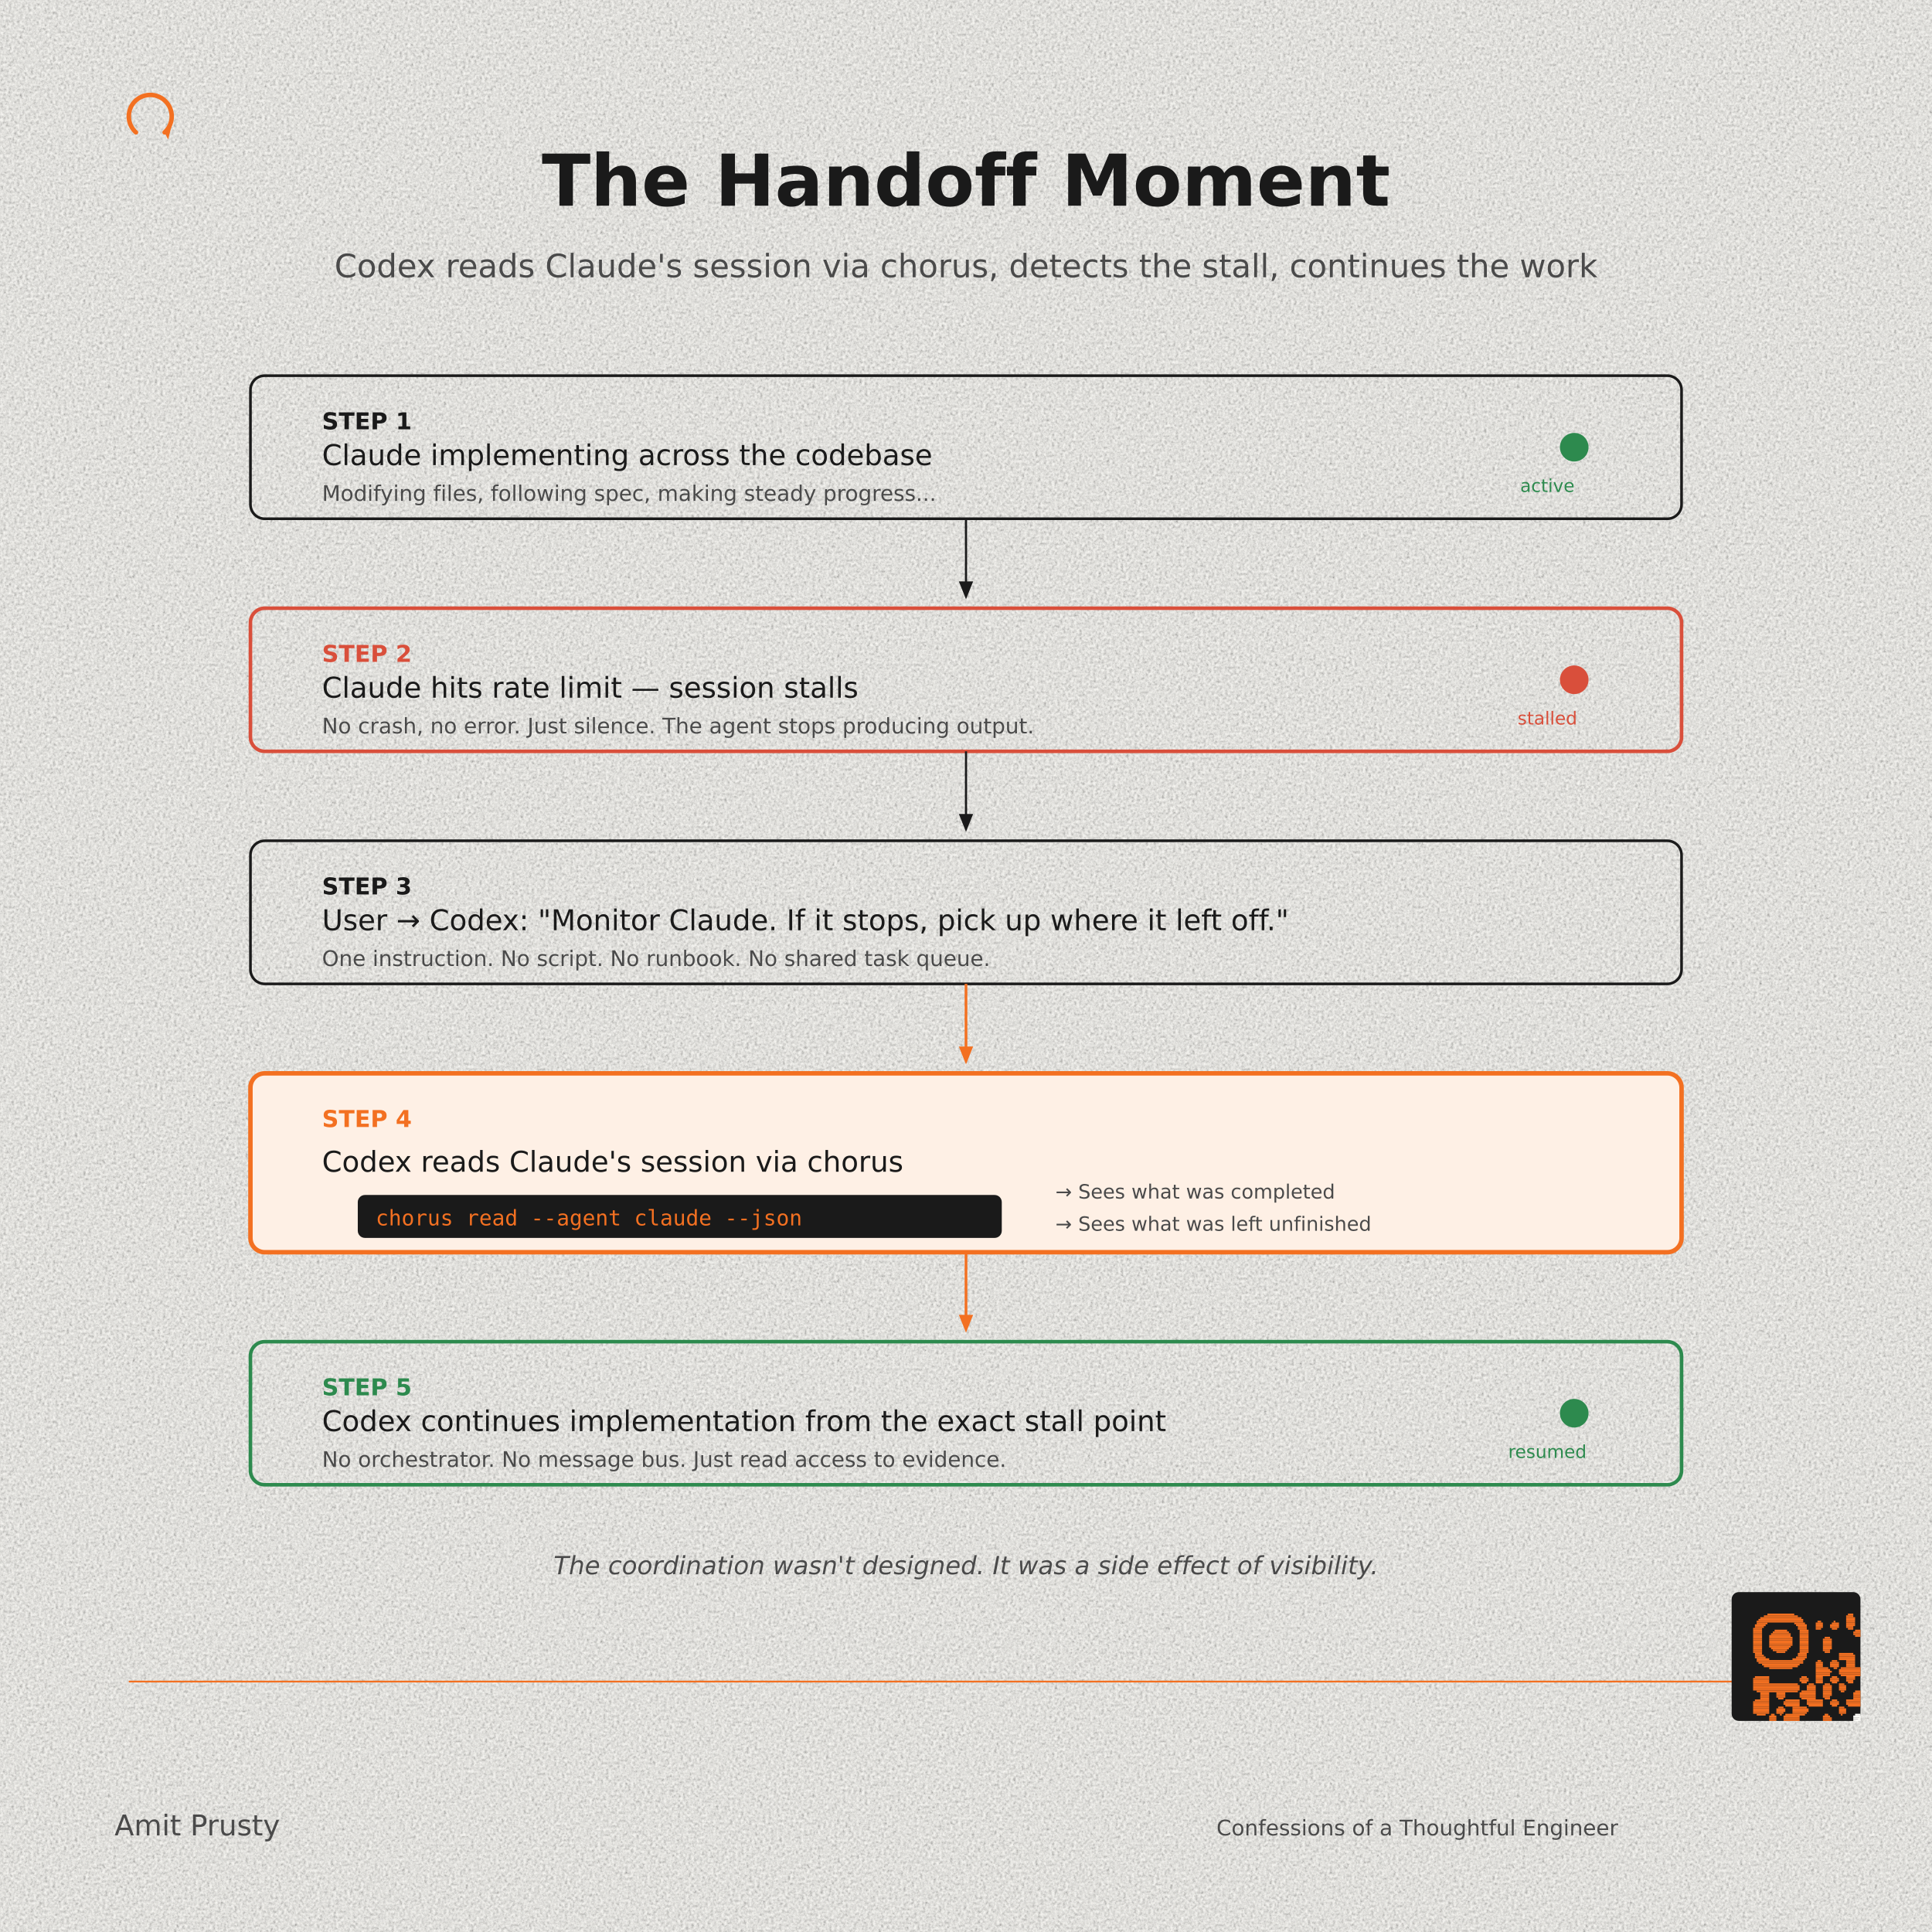
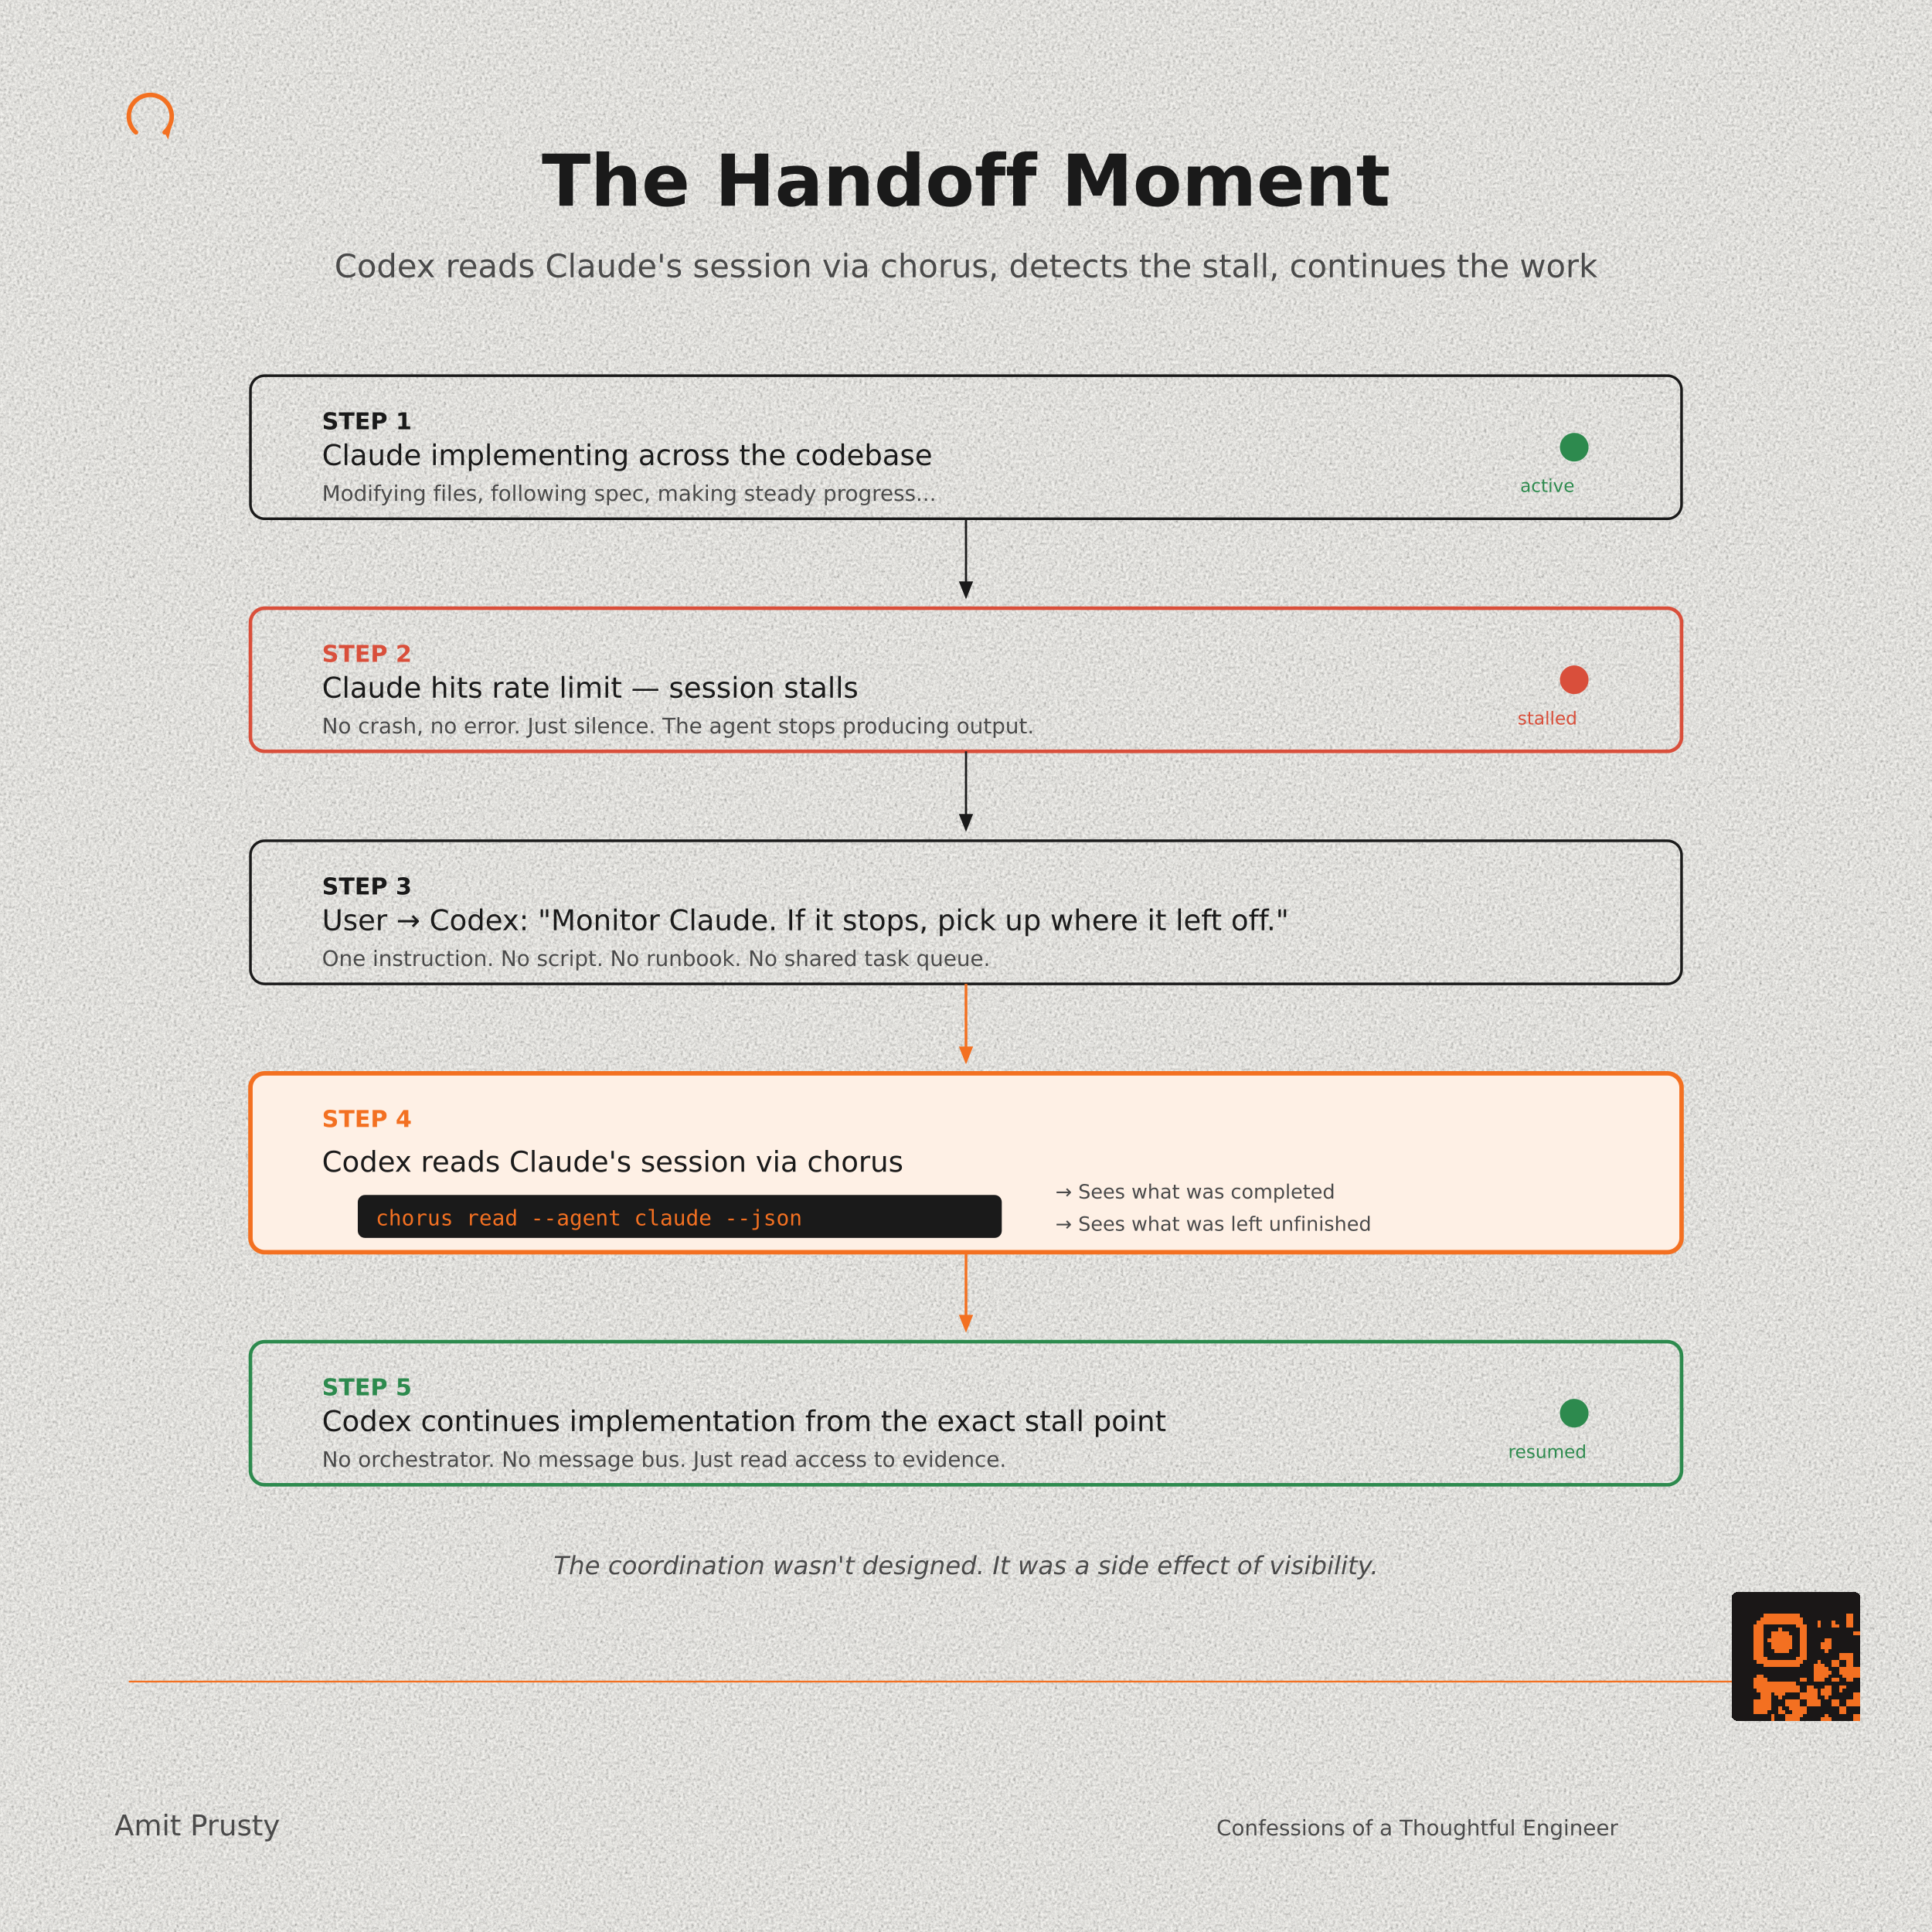
<svg xmlns="http://www.w3.org/2000/svg" viewBox="0 0 1080 1080">
  <defs>
    <filter id="grain">
      <feTurbulence type="fractalNoise" baseFrequency="0.65" numOctaves="4" result="n" />
      <feColorMatrix in="n" type="saturate" values="0" result="gn" />
      <feBlend in="SourceGraphic" in2="gn" mode="multiply" />
    </filter>
  </defs>
  <rect width="1080" height="1080" fill="#FDFCF8" filter="url(#grain)" />
  <g transform="translate(72,60)">
    <path d="M 4 14 A 12 12 0 1 1 20 14" stroke="#F37021" stroke-width="2.5" fill="none" stroke-linecap="round" />
    <polygon points="20,14 24,10 22,18" fill="#F37021" />
  </g>
  <text x="540" y="115" font-family="DejaVu Sans, sans-serif" font-size="40" font-weight="700" fill="#1A1A1A" text-anchor="middle">The Handoff Moment</text>
  <text x="540" y="155" font-family="DejaVu Sans, sans-serif" font-size="18" fill="#4A4A4A" text-anchor="middle">Codex reads Claude's session via chorus, detects the stall, continues the work</text>
  <rect x="140" y="210" width="800" height="80" rx="8" fill="none" stroke="#1A1A1A" stroke-width="1.5" />
  <text x="180" y="240" font-family="DejaVu Sans, sans-serif" font-size="13" font-weight="700" fill="#1A1A1A">STEP 1</text>
  <text x="180" y="260" font-family="DejaVu Sans, sans-serif" font-size="16" fill="#1A1A1A">Claude implementing across the codebase</text>
  <text x="180" y="280" font-family="DejaVu Sans, sans-serif" font-size="12" fill="#4A4A4A">Modifying files, following spec, making steady progress...</text>
  <circle cx="880" cy="250" r="8" fill="#2D8A4E" />
  <text x="865" y="275" font-family="DejaVu Sans, sans-serif" font-size="10" fill="#2D8A4E" text-anchor="middle">active</text>
  <line x1="540" y1="290" x2="540" y2="330" stroke="#1A1A1A" stroke-width="1.2" />
  <polygon points="536,325 540,335 544,325" fill="#1A1A1A" />
  <rect x="140" y="340" width="800" height="80" rx="8" fill="none" stroke="#D94F3B" stroke-width="2" />
  <text x="180" y="370" font-family="DejaVu Sans, sans-serif" font-size="13" font-weight="700" fill="#D94F3B">STEP 2</text>
  <text x="180" y="390" font-family="DejaVu Sans, sans-serif" font-size="16" fill="#1A1A1A">Claude hits rate limit — session stalls</text>
  <text x="180" y="410" font-family="DejaVu Sans, sans-serif" font-size="12" fill="#4A4A4A">No crash, no error. Just silence. The agent stops producing output.</text>
  <circle cx="880" cy="380" r="8" fill="#D94F3B" />
  <text x="865" y="405" font-family="DejaVu Sans, sans-serif" font-size="10" fill="#D94F3B" text-anchor="middle">stalled</text>
  <line x1="540" y1="420" x2="540" y2="460" stroke="#1A1A1A" stroke-width="1.2" />
  <polygon points="536,455 540,465 544,455" fill="#1A1A1A" />
  <rect x="140" y="470" width="800" height="80" rx="8" fill="none" stroke="#1A1A1A" stroke-width="1.5" />
  <text x="180" y="500" font-family="DejaVu Sans, sans-serif" font-size="13" font-weight="700" fill="#1A1A1A">STEP 3</text>
  <text x="180" y="520" font-family="DejaVu Sans, sans-serif" font-size="16" fill="#1A1A1A">User → Codex: "Monitor Claude. If it stops, pick up where it left off."</text>
  <text x="180" y="540" font-family="DejaVu Sans, sans-serif" font-size="12" fill="#4A4A4A">One instruction. No script. No runbook. No shared task queue.</text>
  <line x1="540" y1="550" x2="540" y2="590" stroke="#F37021" stroke-width="1.5" />
  <polygon points="536,585 540,595 544,585" fill="#F37021" />
  <rect x="140" y="600" width="800" height="100" rx="8" fill="#FEF0E5" stroke="#F37021" stroke-width="2.5" />
  <text x="180" y="630" font-family="DejaVu Sans, sans-serif" font-size="13" font-weight="700" fill="#F37021">STEP 4</text>
  <text x="180" y="655" font-family="DejaVu Sans, sans-serif" font-size="16" fill="#1A1A1A">Codex reads Claude's session via chorus</text>
  <rect x="200" y="668" width="360" height="24" rx="4" fill="#1A1A1A" />
  <text x="210" y="685" font-family="monospace" font-size="12" fill="#F37021">chorus read --agent claude --json</text>
  <text x="590" y="670" font-family="DejaVu Sans, sans-serif" font-size="11" fill="#4A4A4A">→ Sees what was completed</text>
  <text x="590" y="688" font-family="DejaVu Sans, sans-serif" font-size="11" fill="#4A4A4A">→ Sees what was left unfinished</text>
  <line x1="540" y1="700" x2="540" y2="740" stroke="#F37021" stroke-width="1.5" />
  <polygon points="536,735 540,745 544,735" fill="#F37021" />
  <rect x="140" y="750" width="800" height="80" rx="8" fill="none" stroke="#2D8A4E" stroke-width="2" />
  <text x="180" y="780" font-family="DejaVu Sans, sans-serif" font-size="13" font-weight="700" fill="#2D8A4E">STEP 5</text>
  <text x="180" y="800" font-family="DejaVu Sans, sans-serif" font-size="16" fill="#1A1A1A">Codex continues implementation from the exact stall point</text>
  <text x="180" y="820" font-family="DejaVu Sans, sans-serif" font-size="12" fill="#4A4A4A">No orchestrator. No message bus. Just read access to evidence.</text>
  <circle cx="880" cy="790" r="8" fill="#2D8A4E" />
  <text x="865" y="815" font-family="DejaVu Sans, sans-serif" font-size="10" fill="#2D8A4E" text-anchor="middle">resumed</text>
  <text x="540" y="880" font-family="DejaVu Sans, sans-serif" font-size="14" fill="#4A4A4A" text-anchor="middle" font-style="italic">The coordination wasn't designed. It was a side effect of visibility.</text>
  <line x1="72" y1="940" x2="1008" y2="940" stroke="#F37021" stroke-width="1" />
  <text x="64" y="1026" font-family="DejaVu Sans, sans-serif" font-size="16" fill="#4A4A4A">Amit Prusty</text>
  <text x="680" y="1026" font-family="DejaVu Sans, sans-serif" font-size="12" fill="#4A4A4A">Confessions of a Thoughtful Engineer</text>
-   <g id="qr-code">
-     <rect x="968" y="890" width="72" height="72" rx="4" fill="#1A1A1A" />
-     <rect x="988" y="902" width="15" height="1" fill="#F37021" />
-     <rect x="1033" y="902" width="3" height="1" fill="#F37021" />
-     <rect x="986" y="903" width="19" height="1" fill="#F37021" />
-     <rect x="1032" y="903" width="4" height="1" fill="#F37021" />
-     <rect x="984" y="904" width="23" height="1" fill="#F37021" />
-     <rect x="1032" y="904" width="5" height="1" fill="#F37021" />
-     <rect x="983" y="905" width="25" height="1" fill="#F37021" />
-     <rect x="1032" y="905" width="5" height="1" fill="#F37021" />
-     <rect x="982" y="906" width="26" height="1" fill="#F37021" />
-     <rect x="1016" y="906" width="2" height="1" fill="#F37021" />
-     <rect x="1025" y="906" width="1" height="1" fill="#F37021" />
-     <rect x="1032" y="906" width="5" height="1" fill="#F37021" />
-     <rect x="982" y="907" width="6" height="1" fill="#F37021" />
-     <rect x="1003" y="907" width="6" height="1" fill="#F37021" />
-     <rect x="1015" y="907" width="4" height="1" fill="#F37021" />
-     <rect x="1024" y="907" width="4" height="1" fill="#F37021" />
-     <rect x="1032" y="907" width="5" height="1" fill="#F37021" />
-     <rect x="981" y="908" width="6" height="1" fill="#F37021" />
-     <rect x="1004" y="908" width="6" height="1" fill="#F37021" />
-     <rect x="1015" y="908" width="4" height="1" fill="#F37021" />
-     <rect x="1023" y="908" width="5" height="1" fill="#F37021" />
-     <rect x="1032" y="908" width="5" height="1" fill="#F37021" />
-     <rect x="981" y="909" width="5" height="1" fill="#F37021" />
-     <rect x="1005" y="909" width="5" height="1" fill="#F37021" />
-     <rect x="1015" y="909" width="4" height="1" fill="#F37021" />
-     <rect x="1023" y="909" width="5" height="1" fill="#F37021" />
-     <rect x="1032" y="909" width="4" height="1" fill="#F37021" />
-     <rect x="980" y="910" width="5" height="1" fill="#F37021" />
-     <rect x="1005" y="910" width="5" height="1" fill="#F37021" />
-     <rect x="1015" y="910" width="3" height="1" fill="#F37021" />
-     <rect x="1024" y="910" width="3" height="1" fill="#F37021" />
-     <rect x="1033" y="910" width="3" height="1" fill="#F37021" />
-     <rect x="980" y="911" width="5" height="1" fill="#F37021" />
-     <rect x="992" y="911" width="7" height="1" fill="#F37021" />
-     <rect x="1006" y="911" width="5" height="1" fill="#F37021" />
-     <rect x="1037" y="911" width="3" height="1" fill="#F37021" />
-     <rect x="980" y="912" width="5" height="1" fill="#F37021" />
-     <rect x="991" y="912" width="9" height="1" fill="#F37021" />
-     <rect x="1006" y="912" width="5" height="1" fill="#F37021" />
-     <rect x="1036" y="912" width="4" height="1" fill="#F37021" />
-     <rect x="980" y="913" width="5" height="1" fill="#F37021" />
-     <rect x="990" y="913" width="11" height="1" fill="#F37021" />
-     <rect x="1006" y="913" width="5" height="1" fill="#F37021" />
-     <rect x="1036" y="913" width="4" height="1" fill="#F37021" />
-     <rect x="980" y="914" width="5" height="1" fill="#F37021" />
-     <rect x="989" y="914" width="12" height="1" fill="#F37021" />
-     <rect x="1006" y="914" width="5" height="1" fill="#F37021" />
-     <rect x="1037" y="914" width="3" height="1" fill="#F37021" />
-     <rect x="980" y="915" width="5" height="1" fill="#F37021" />
-     <rect x="989" y="915" width="13" height="1" fill="#F37021" />
-     <rect x="1006" y="915" width="5" height="1" fill="#F37021" />
-     <rect x="1020" y="915" width="3" height="1" fill="#F37021" />
-     <rect x="980" y="916" width="5" height="1" fill="#F37021" />
-     <rect x="989" y="916" width="13" height="1" fill="#F37021" />
-     <rect x="1006" y="916" width="5" height="1" fill="#F37021" />
-     <rect x="1019" y="916" width="5" height="1" fill="#F37021" />
-     <rect x="980" y="917" width="5" height="1" fill="#F37021" />
-     <rect x="989" y="917" width="13" height="1" fill="#F37021" />
-     <rect x="1006" y="917" width="5" height="1" fill="#F37021" />
-     <rect x="1019" y="917" width="5" height="1" fill="#F37021" />
-     <rect x="980" y="918" width="5" height="1" fill="#F37021" />
-     <rect x="989" y="918" width="13" height="1" fill="#F37021" />
-     <rect x="1006" y="918" width="5" height="1" fill="#F37021" />
-     <rect x="1019" y="918" width="5" height="1" fill="#F37021" />
-     <rect x="980" y="919" width="5" height="1" fill="#F37021" />
-     <rect x="989" y="919" width="13" height="1" fill="#F37021" />
-     <rect x="1006" y="919" width="5" height="1" fill="#F37021" />
-     <rect x="1019" y="919" width="5" height="1" fill="#F37021" />
-     <rect x="980" y="920" width="5" height="1" fill="#F37021" />
-     <rect x="989" y="920" width="12" height="1" fill="#F37021" />
-     <rect x="1006" y="920" width="5" height="1" fill="#F37021" />
-     <rect x="1019" y="920" width="5" height="1" fill="#F37021" />
-     <rect x="980" y="921" width="5" height="1" fill="#F37021" />
-     <rect x="990" y="921" width="10" height="1" fill="#F37021" />
-     <rect x="1006" y="921" width="5" height="1" fill="#F37021" />
-     <rect x="1019" y="921" width="5" height="1" fill="#F37021" />
-     <rect x="980" y="922" width="5" height="1" fill="#F37021" />
-     <rect x="991" y="922" width="8" height="1" fill="#F37021" />
-     <rect x="1006" y="922" width="5" height="1" fill="#F37021" />
-     <rect x="1019" y="922" width="4" height="1" fill="#F37021" />
-     <rect x="980" y="923" width="5" height="1" fill="#F37021" />
-     <rect x="993" y="923" width="5" height="1" fill="#F37021" />
-     <rect x="1006" y="923" width="5" height="1" fill="#F37021" />
-     <rect x="1020" y="923" width="3" height="1" fill="#F37021" />
-     <rect x="981" y="924" width="4" height="1" fill="#F37021" />
-     <rect x="1005" y="924" width="5" height="1" fill="#F37021" />
-     <rect x="1028" y="924" width="8" height="1" fill="#F37021" />
-     <rect x="981" y="925" width="5" height="1" fill="#F37021" />
-     <rect x="1005" y="925" width="5" height="1" fill="#F37021" />
-     <rect x="1028" y="925" width="9" height="1" fill="#F37021" />
-     <rect x="981" y="926" width="6" height="1" fill="#F37021" />
-     <rect x="1004" y="926" width="6" height="1" fill="#F37021" />
-     <rect x="1028" y="926" width="9" height="1" fill="#F37021" />
-     <rect x="982" y="927" width="7" height="1" fill="#F37021" />
-     <rect x="1002" y="927" width="7" height="1" fill="#F37021" />
-     <rect x="1028" y="927" width="9" height="1" fill="#F37021" />
-     <rect x="982" y="928" width="26" height="1" fill="#F37021" />
-     <rect x="1016" y="928" width="2" height="1" fill="#F37021" />
-     <rect x="1024" y="928" width="3" height="1" fill="#F37021" />
-     <rect x="1032" y="928" width="5" height="1" fill="#F37021" />
-     <rect x="983" y="929" width="25" height="1" fill="#F37021" />
-     <rect x="1015" y="929" width="4" height="1" fill="#F37021" />
-     <rect x="1023" y="929" width="5" height="1" fill="#F37021" />
-     <rect x="1032" y="929" width="5" height="1" fill="#F37021" />
-     <rect x="985" y="930" width="21" height="1" fill="#F37021" />
-     <rect x="1015" y="930" width="4" height="1" fill="#F37021" />
-     <rect x="1023" y="930" width="5" height="1" fill="#F37021" />
-     <rect x="1032" y="930" width="5" height="1" fill="#F37021" />
-     <rect x="986" y="931" width="19" height="1" fill="#F37021" />
-     <rect x="1015" y="931" width="4" height="1" fill="#F37021" />
-     <rect x="1023" y="931" width="5" height="1" fill="#F37021" />
-     <rect x="1032" y="931" width="5" height="1" fill="#F37021" />
-     <rect x="989" y="932" width="13" height="1" fill="#F37021" />
-     <rect x="1015" y="932" width="7" height="1" fill="#F37021" />
-     <rect x="1025" y="932" width="2" height="1" fill="#F37021" />
-     <rect x="1029" y="932" width="11" height="1" fill="#F37021" />
-     <rect x="1015" y="933" width="8" height="1" fill="#F37021" />
-     <rect x="1028" y="933" width="12" height="1" fill="#F37021" />
-     <rect x="1015" y="934" width="9" height="1" fill="#F37021" />
-     <rect x="1028" y="934" width="12" height="1" fill="#F37021" />
-     <rect x="1015" y="935" width="8" height="1" fill="#F37021" />
-     <rect x="1028" y="935" width="12" height="1" fill="#F37021" />
-     <rect x="1015" y="936" width="8" height="1" fill="#F37021" />
-     <rect x="1029" y="936" width="11" height="1" fill="#F37021" />
-     <rect x="981" y="937" width="8" height="1" fill="#F37021" />
-     <rect x="1007" y="937" width="3" height="1" fill="#F37021" />
-     <rect x="1015" y="937" width="4" height="1" fill="#F37021" />
-     <rect x="1024" y="937" width="3" height="1" fill="#F37021" />
-     <rect x="1032" y="937" width="5" height="1" fill="#F37021" />
-     <rect x="980" y="938" width="9" height="1" fill="#F37021" />
-     <rect x="1006" y="938" width="5" height="1" fill="#F37021" />
-     <rect x="1015" y="938" width="4" height="1" fill="#F37021" />
-     <rect x="1023" y="938" width="5" height="1" fill="#F37021" />
-     <rect x="1032" y="938" width="5" height="1" fill="#F37021" />
-     <rect x="980" y="939" width="9" height="1" fill="#F37021" />
-     <rect x="1006" y="939" width="5" height="1" fill="#F37021" />
-     <rect x="1015" y="939" width="4" height="1" fill="#F37021" />
-     <rect x="1023" y="939" width="5" height="1" fill="#F37021" />
-     <rect x="1032" y="939" width="4" height="1" fill="#F37021" />
-     <rect x="980" y="940" width="9" height="1" fill="#F37021" />
-     <rect x="1007" y="940" width="3" height="1" fill="#F37021" />
-     <rect x="1015" y="940" width="4" height="1" fill="#F37021" />
-     <rect x="1024" y="940" width="3" height="1" fill="#F37021" />
-     <rect x="1033" y="940" width="3" height="1" fill="#F37021" />
-     <rect x="980" y="941" width="25" height="1" fill="#F37021" />
-     <rect x="1011" y="941" width="3" height="1" fill="#F37021" />
-     <rect x="1020" y="941" width="3" height="1" fill="#F37021" />
-     <rect x="1028" y="941" width="3" height="1" fill="#F37021" />
-     <rect x="980" y="942" width="26" height="1" fill="#F37021" />
-     <rect x="1010" y="942" width="5" height="1" fill="#F37021" />
-     <rect x="1019" y="942" width="5" height="1" fill="#F37021" />
-     <rect x="1028" y="942" width="4" height="1" fill="#F37021" />
-     <rect x="980" y="943" width="26" height="1" fill="#F37021" />
-     <rect x="1010" y="943" width="5" height="1" fill="#F37021" />
-     <rect x="1019" y="943" width="5" height="1" fill="#F37021" />
-     <rect x="1028" y="943" width="4" height="1" fill="#F37021" />
-     <rect x="980" y="944" width="26" height="1" fill="#F37021" />
-     <rect x="1010" y="944" width="5" height="1" fill="#F37021" />
-     <rect x="1019" y="944" width="5" height="1" fill="#F37021" />
-     <rect x="1028" y="944" width="4" height="1" fill="#F37021" />
-     <rect x="982" y="945" width="23" height="1" fill="#F37021" />
-     <rect x="1007" y="945" width="8" height="1" fill="#F37021" />
-     <rect x="1019" y="945" width="5" height="1" fill="#F37021" />
-     <rect x="1029" y="945" width="2" height="1" fill="#F37021" />
-     <rect x="1037" y="945" width="3" height="1" fill="#F37021" />
-     <rect x="984" y="946" width="5" height="1" fill="#F37021" />
-     <rect x="993" y="946" width="5" height="1" fill="#F37021" />
-     <rect x="1006" y="946" width="9" height="1" fill="#F37021" />
-     <rect x="1019" y="946" width="5" height="1" fill="#F37021" />
-     <rect x="1036" y="946" width="4" height="1" fill="#F37021" />
-     <rect x="984" y="947" width="5" height="1" fill="#F37021" />
-     <rect x="993" y="947" width="5" height="1" fill="#F37021" />
-     <rect x="1006" y="947" width="9" height="1" fill="#F37021" />
-     <rect x="1019" y="947" width="5" height="1" fill="#F37021" />
-     <rect x="1036" y="947" width="4" height="1" fill="#F37021" />
-     <rect x="984" y="948" width="5" height="1" fill="#F37021" />
-     <rect x="993" y="948" width="5" height="1" fill="#F37021" />
-     <rect x="1006" y="948" width="9" height="1" fill="#F37021" />
-     <rect x="1019" y="948" width="4" height="1" fill="#F37021" />
-     <rect x="1036" y="948" width="4" height="1" fill="#F37021" />
-     <rect x="984" y="949" width="5" height="1" fill="#F37021" />
-     <rect x="994" y="949" width="3" height="1" fill="#F37021" />
-     <rect x="1007" y="949" width="8" height="1" fill="#F37021" />
-     <rect x="1020" y="949" width="3" height="1" fill="#F37021" />
-     <rect x="1036" y="949" width="4" height="1" fill="#F37021" />
-     <rect x="981" y="950" width="8" height="1" fill="#F37021" />
-     <rect x="998" y="950" width="8" height="1" fill="#F37021" />
-     <rect x="1010" y="950" width="9" height="1" fill="#F37021" />
-     <rect x="1024" y="950" width="3" height="1" fill="#F37021" />
-     <rect x="1032" y="950" width="8" height="1" fill="#F37021" />
-     <rect x="980" y="951" width="9" height="1" fill="#F37021" />
-     <rect x="997" y="951" width="9" height="1" fill="#F37021" />
-     <rect x="1010" y="951" width="9" height="1" fill="#F37021" />
-     <rect x="1023" y="951" width="5" height="1" fill="#F37021" />
-     <rect x="1032" y="951" width="8" height="1" fill="#F37021" />
-     <rect x="980" y="952" width="9" height="1" fill="#F37021" />
-     <rect x="997" y="952" width="9" height="1" fill="#F37021" />
-     <rect x="1010" y="952" width="9" height="1" fill="#F37021" />
-     <rect x="1023" y="952" width="5" height="1" fill="#F37021" />
-     <rect x="1032" y="952" width="8" height="1" fill="#F37021" />
-     <rect x="980" y="953" width="9" height="1" fill="#F37021" />
-     <rect x="998" y="953" width="8" height="1" fill="#F37021" />
-     <rect x="1011" y="953" width="8" height="1" fill="#F37021" />
-     <rect x="1024" y="953" width="3" height="1" fill="#F37021" />
-     <rect x="1033" y="953" width="7" height="1" fill="#F37021" />
-     <rect x="980" y="954" width="9" height="1" fill="#F37021" />
-     <rect x="994" y="954" width="3" height="1" fill="#F37021" />
-     <rect x="1002" y="954" width="8" height="1" fill="#F37021" />
-     <rect x="1028" y="954" width="3" height="1" fill="#F37021" />
-     <rect x="980" y="955" width="9" height="1" fill="#F37021" />
-     <rect x="993" y="955" width="5" height="1" fill="#F37021" />
-     <rect x="1002" y="955" width="9" height="1" fill="#F37021" />
-     <rect x="1028" y="955" width="4" height="1" fill="#F37021" />
-     <rect x="980" y="956" width="9" height="1" fill="#F37021" />
-     <rect x="993" y="956" width="5" height="1" fill="#F37021" />
-     <rect x="1002" y="956" width="9" height="1" fill="#F37021" />
-     <rect x="1028" y="956" width="4" height="1" fill="#F37021" />
-     <rect x="980" y="957" width="9" height="1" fill="#F37021" />
-     <rect x="993" y="957" width="4" height="1" fill="#F37021" />
-     <rect x="1002" y="957" width="8" height="1" fill="#F37021" />
-     <rect x="1028" y="957" width="4" height="1" fill="#F37021" />
-     <rect x="982" y="958" width="5" height="1" fill="#F37021" />
-     <rect x="990" y="958" width="2" height="1" fill="#F37021" />
-     <rect x="995" y="958" width="1" height="1" fill="#F37021" />
-     <rect x="998" y="958" width="11" height="1" fill="#F37021" />
-     <rect x="1020" y="958" width="2" height="1" fill="#F37021" />
-     <rect x="1029" y="958" width="1" height="1" fill="#F37021" />
-     <rect x="989" y="959" width="4" height="1" fill="#F37021" />
-     <rect x="997" y="959" width="9" height="1" fill="#F37021" />
-     <rect x="1019" y="959" width="4" height="1" fill="#F37021" />
-     <rect x="989" y="960" width="4" height="1" fill="#F37021" />
-     <rect x="997" y="960" width="9" height="1" fill="#F37021" />
-     <rect x="1019" y="960" width="5" height="1" fill="#F37021" />
-     <rect x="989" y="961" width="4" height="1" fill="#F37021" />
-     <rect x="997" y="961" width="9" height="1" fill="#F37021" />
-     <rect x="1019" y="961" width="5" height="1" fill="#F37021" />
-     <rect x="1037" y="958" width="3" height="1" fill="#FDFCF8" />
-     <rect x="1036" y="959" width="4" height="1" fill="#FDFCF8" />
-     <rect x="1036" y="960" width="4" height="1" fill="#FDFCF8" />
-     <rect x="1036" y="961" width="4" height="1" fill="#FDFCF8" />
+   <g id="qr-code" shape-rendering="crispEdges">
+     <rect x="968" y="890" width="72" height="72" rx="3" fill="#1A1717" />
+     <rect x="986" y="902" width="20" height="2" fill="#F37021" />
+     <rect x="1032" y="902" width="4" height="2" fill="#F37021" />
+     <rect x="984" y="904" width="24" height="2" fill="#F37021" />
+     <rect x="1032" y="904" width="4" height="2" fill="#F37021" />
+     <rect x="982" y="906" width="26" height="2" fill="#F37021" />
+     <rect x="1016" y="906" width="2" height="2" fill="#F37021" />
+     <rect x="1024" y="906" width="2" height="2" fill="#F37021" />
+     <rect x="1032" y="906" width="4" height="2" fill="#F37021" />
+     <rect x="980" y="908" width="6" height="2" fill="#F37021" />
+     <rect x="1004" y="908" width="6" height="2" fill="#F37021" />
+     <rect x="1016" y="908" width="2" height="2" fill="#F37021" />
+     <rect x="1024" y="908" width="4" height="2" fill="#F37021" />
+     <rect x="1032" y="908" width="4" height="2" fill="#F37021" />
+     <rect x="980" y="910" width="6" height="2" fill="#F37021" />
+     <rect x="994" y="910" width="2" height="2" fill="#F37021" />
+     <rect x="1006" y="910" width="4" height="2" fill="#F37021" />
+     <rect x="980" y="912" width="6" height="2" fill="#F37021" />
+     <rect x="990" y="912" width="10" height="2" fill="#F37021" />
+     <rect x="1006" y="912" width="4" height="2" fill="#F37021" />
+     <rect x="1036" y="912" width="4" height="2" fill="#F37021" />
+     <rect x="980" y="914" width="6" height="2" fill="#F37021" />
+     <rect x="990" y="914" width="12" height="2" fill="#F37021" />
+     <rect x="1006" y="914" width="4" height="2" fill="#F37021" />
+     <rect x="980" y="916" width="6" height="2" fill="#F37021" />
+     <rect x="988" y="916" width="14" height="2" fill="#F37021" />
+     <rect x="1006" y="916" width="4" height="2" fill="#F37021" />
+     <rect x="1020" y="916" width="4" height="2" fill="#F37021" />
+     <rect x="980" y="918" width="6" height="2" fill="#F37021" />
+     <rect x="990" y="918" width="12" height="2" fill="#F37021" />
+     <rect x="1006" y="918" width="4" height="2" fill="#F37021" />
+     <rect x="1018" y="918" width="6" height="2" fill="#F37021" />
+     <rect x="980" y="920" width="6" height="2" fill="#F37021" />
+     <rect x="990" y="920" width="12" height="2" fill="#F37021" />
+     <rect x="1006" y="920" width="4" height="2" fill="#F37021" />
+     <rect x="1018" y="920" width="6" height="2" fill="#F37021" />
+     <rect x="980" y="922" width="6" height="2" fill="#F37021" />
+     <rect x="992" y="922" width="8" height="2" fill="#F37021" />
+     <rect x="1006" y="922" width="4" height="2" fill="#F37021" />
+     <rect x="1020" y="922" width="2" height="2" fill="#F37021" />
+     <rect x="980" y="924" width="6" height="2" fill="#F37021" />
+     <rect x="1006" y="924" width="4" height="2" fill="#F37021" />
+     <rect x="1028" y="924" width="8" height="2" fill="#F37021" />
+     <rect x="980" y="926" width="8" height="2" fill="#F37021" />
+     <rect x="1004" y="926" width="6" height="2" fill="#F37021" />
+     <rect x="1028" y="926" width="8" height="2" fill="#F37021" />
+     <rect x="982" y="928" width="26" height="2" fill="#F37021" />
+     <rect x="1016" y="928" width="2" height="2" fill="#F37021" />
+     <rect x="1024" y="928" width="4" height="2" fill="#F37021" />
+     <rect x="1032" y="928" width="4" height="2" fill="#F37021" />
+     <rect x="986" y="930" width="20" height="2" fill="#F37021" />
+     <rect x="1014" y="930" width="6" height="2" fill="#F37021" />
+     <rect x="1024" y="930" width="4" height="2" fill="#F37021" />
+     <rect x="1032" y="930" width="4" height="2" fill="#F37021" />
+     <rect x="1014" y="932" width="8" height="2" fill="#F37021" />
+     <rect x="1028" y="932" width="12" height="2" fill="#F37021" />
+     <rect x="1014" y="934" width="10" height="2" fill="#F37021" />
+     <rect x="1028" y="934" width="12" height="2" fill="#F37021" />
+     <rect x="982" y="936" width="4" height="2" fill="#F37021" />
+     <rect x="1014" y="936" width="8" height="2" fill="#F37021" />
+     <rect x="1030" y="936" width="10" height="2" fill="#F37021" />
+     <rect x="980" y="938" width="8" height="2" fill="#F37021" />
+     <rect x="1006" y="938" width="4" height="2" fill="#F37021" />
+     <rect x="1014" y="938" width="6" height="2" fill="#F37021" />
+     <rect x="1024" y="938" width="4" height="2" fill="#F37021" />
+     <rect x="1032" y="938" width="4" height="2" fill="#F37021" />
+     <rect x="980" y="940" width="24" height="2" fill="#F37021" />
+     <rect x="980" y="942" width="26" height="2" fill="#F37021" />
+     <rect x="1010" y="942" width="4" height="2" fill="#F37021" />
+     <rect x="1020" y="942" width="4" height="2" fill="#F37021" />
+     <rect x="1028" y="942" width="4" height="2" fill="#F37021" />
+     <rect x="982" y="944" width="24" height="2" fill="#F37021" />
+     <rect x="1010" y="944" width="6" height="2" fill="#F37021" />
+     <rect x="1018" y="944" width="6" height="2" fill="#F37021" />
+     <rect x="1028" y="944" width="2" height="2" fill="#F37021" />
+     <rect x="984" y="946" width="6" height="2" fill="#F37021" />
+     <rect x="992" y="946" width="6" height="2" fill="#F37021" />
+     <rect x="1006" y="946" width="10" height="2" fill="#F37021" />
+     <rect x="1018" y="946" width="6" height="2" fill="#F37021" />
+     <rect x="1036" y="946" width="4" height="2" fill="#F37021" />
+     <rect x="984" y="948" width="6" height="2" fill="#F37021" />
+     <rect x="994" y="948" width="2" height="2" fill="#F37021" />
+     <rect x="1006" y="948" width="10" height="2" fill="#F37021" />
+     <rect x="1020" y="948" width="2" height="2" fill="#F37021" />
+     <rect x="1036" y="948" width="4" height="2" fill="#F37021" />
+     <rect x="980" y="950" width="10" height="2" fill="#F37021" />
+     <rect x="998" y="950" width="8" height="2" fill="#F37021" />
+     <rect x="1010" y="950" width="8" height="2" fill="#F37021" />
+     <rect x="1024" y="950" width="4" height="2" fill="#F37021" />
+     <rect x="1032" y="950" width="8" height="2" fill="#F37021" />
+     <rect x="980" y="952" width="10" height="2" fill="#F37021" />
+     <rect x="998" y="952" width="8" height="2" fill="#F37021" />
+     <rect x="1010" y="952" width="8" height="2" fill="#F37021" />
+     <rect x="1024" y="952" width="4" height="2" fill="#F37021" />
+     <rect x="1032" y="952" width="8" height="2" fill="#F37021" />
+     <rect x="980" y="954" width="10" height="2" fill="#F37021" />
+     <rect x="994" y="954" width="2" height="2" fill="#F37021" />
+     <rect x="1000" y="954" width="10" height="2" fill="#F37021" />
+     <rect x="1028" y="954" width="4" height="2" fill="#F37021" />
+     <rect x="980" y="956" width="8" height="2" fill="#F37021" />
+     <rect x="994" y="956" width="4" height="2" fill="#F37021" />
+     <rect x="1002" y="956" width="8" height="2" fill="#F37021" />
+     <rect x="1028" y="956" width="4" height="2" fill="#F37021" />
+     <rect x="990" y="958" width="2" height="2" fill="#F37021" />
+     <rect x="998" y="958" width="10" height="2" fill="#F37021" />
+     <rect x="1020" y="958" width="2" height="2" fill="#F37021" />
+     <rect x="1036" y="958" width="4" height="2" fill="#F37021" />
+     <rect x="990" y="960" width="2" height="2" fill="#F37021" />
+     <rect x="998" y="960" width="8" height="2" fill="#F37021" />
+     <rect x="1018" y="960" width="6" height="2" fill="#F37021" />
+     <rect x="1036" y="960" width="4" height="2" fill="#F37021" />
  </g>
</svg>
